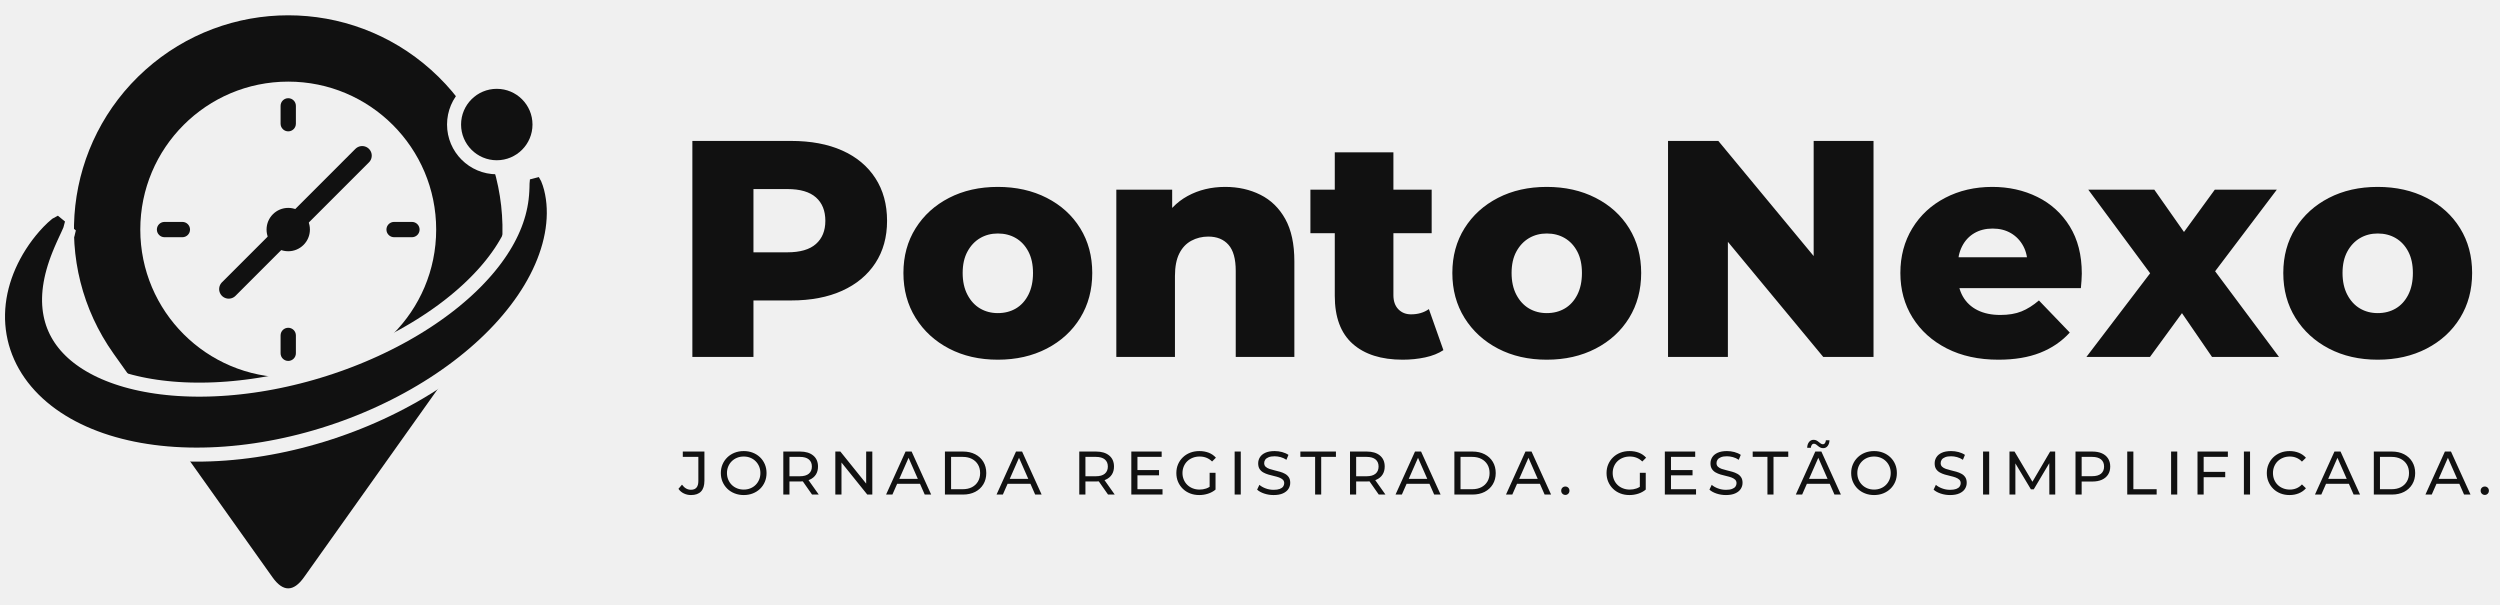
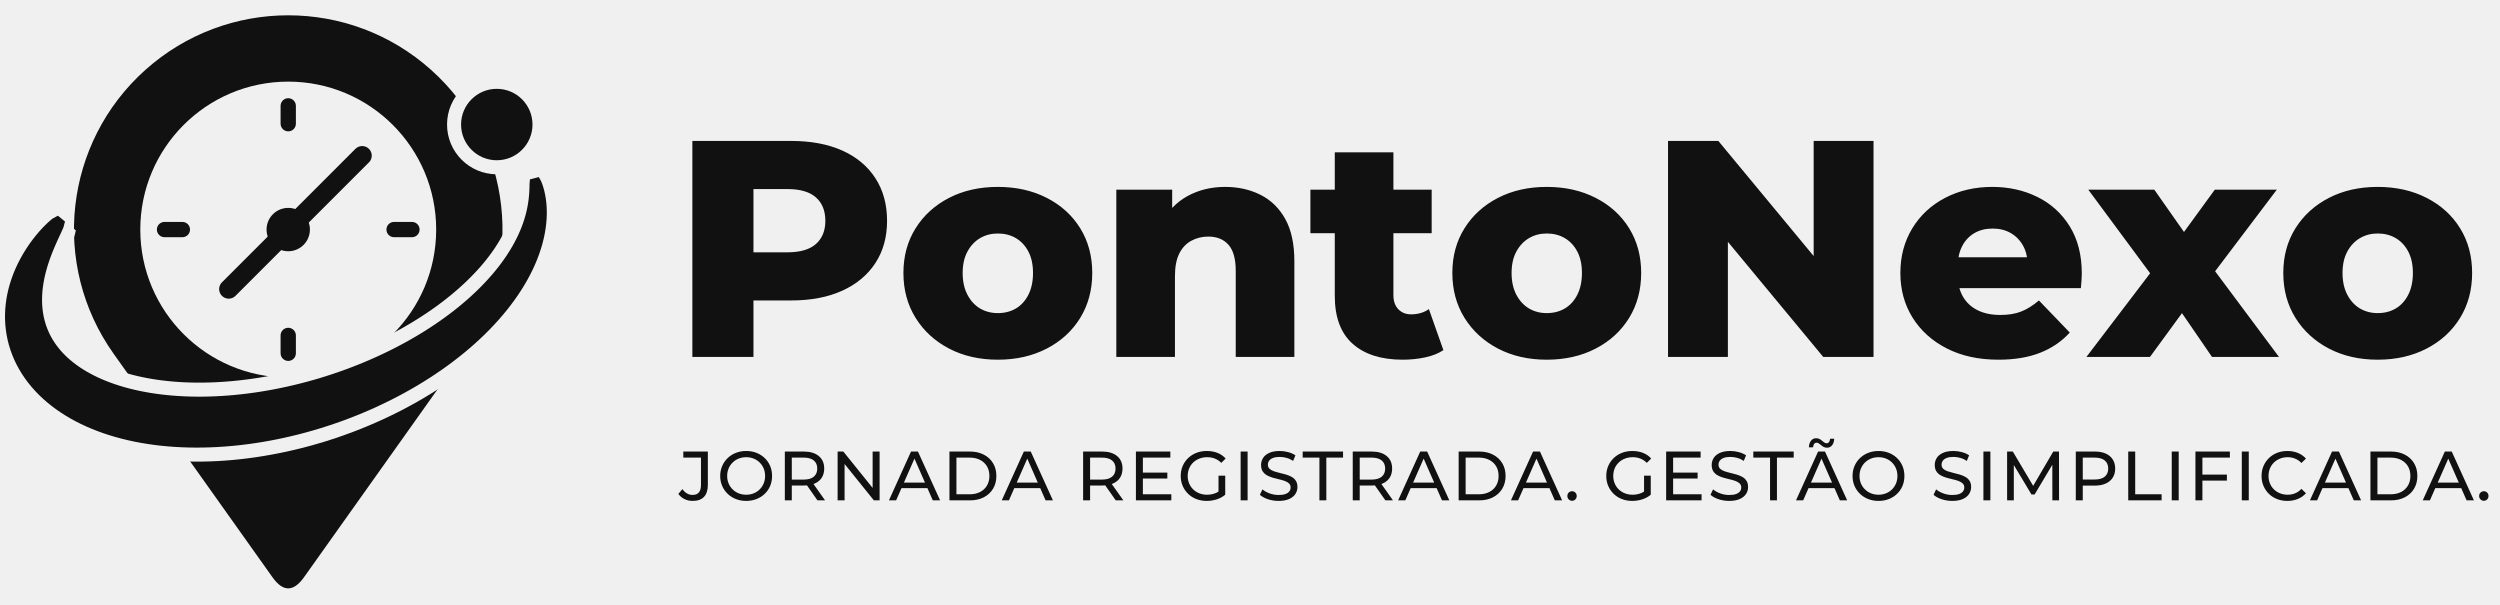
<svg xmlns="http://www.w3.org/2000/svg" viewBox="0 0 1215.33 293.88" width="1215.33" height="293.88" role="img" aria-label="PontoNexo — Jornada registrada. Gestão simplificada.">
  <defs>
    <mask id="mkh" maskUnits="userSpaceOnUse" x="-50" y="-50" width="700" height="700">
      <rect x="-50" y="-50" width="700" height="700" fill="#fff" />
      <path d="M95.47 238.66 L94.41 243.07 L92.79 246.84 L91.17 250.46 L89.62 253.98 L88.17 257.42 L86.82 260.79 L85.59 264.09 L84.48 267.32 L83.49 270.48 L82.62 273.57 L81.88 276.59 L81.26 279.53 L80.76 282.4 L80.37 285.19 L80.1 287.9 L79.94 290.53 L79.89 293.07 L79.94 295.53 L80.09 297.91 L80.34 300.21 L80.67 302.43 L81.09 304.58 L81.6 306.65 L82.18 308.66 L82.84 310.61 L83.58 312.49 L84.39 314.33 L85.28 316.12 L86.24 317.87 L87.29 319.59 L88.41 321.28 L89.62 322.94 L90.92 324.57 L92.31 326.19 L93.8 327.79 L95.39 329.37 L97.08 330.94 L98.88 332.49 L100.79 334.01 L102.82 335.52 L104.96 337.01 L107.22 338.47 L109.6 339.9 L112.1 341.29 L114.72 342.66 L117.47 343.98 L120.33 345.27 L123.31 346.51 L126.41 347.7 L129.63 348.83 L132.95 349.92 L136.4 350.94 L139.95 351.91 L143.6 352.81 L147.36 353.65 L151.22 354.42 L155.18 355.12 L159.22 355.75 L163.36 356.3 L167.59 356.78 L171.89 357.19 L176.27 357.51 L180.73 357.76 L185.26 357.92 L189.85 358 L194.51 358 L199.22 357.92 L203.98 357.76 L208.8 357.51 L213.66 357.18 L218.55 356.76 L223.49 356.26 L228.45 355.67 L233.44 355.01 L238.46 354.25 L243.49 353.42 L248.54 352.5 L253.59 351.5 L258.66 350.42 L263.72 349.26 L268.78 348.01 L273.83 346.69 L278.86 345.29 L283.88 343.82 L288.88 342.27 L293.86 340.64 L298.81 338.95 L303.72 337.18 L308.59 335.34 L313.43 333.43 L318.21 331.46 L322.95 329.42 L327.64 327.32 L332.26 325.16 L336.83 322.94 L341.33 320.67 L345.76 318.33 L350.13 315.95 L354.41 313.52 L358.62 311.04 L362.74 308.51 L366.78 305.94 L370.73 303.33 L374.59 300.69 L378.35 298.01 L382.02 295.29 L385.58 292.55 L389.04 289.78 L392.4 286.98 L395.65 284.17 L398.79 281.33 L401.82 278.49 L404.74 275.62 L407.54 272.75 L410.23 269.88 L412.8 267 L415.25 264.12 L417.58 261.24 L419.79 258.37 L421.88 255.5 L423.86 252.65 L425.71 249.8 L427.44 246.98 L429.06 244.17 L430.56 241.38 L431.94 238.61 L433.21 235.86 L434.36 233.13 L435.41 230.42 L436.34 227.74 L437.17 225.08 L437.9 222.43 L438.52 219.81 L439.05 217.2 L439.48 214.6 L439.83 212 L440.09 209.4 L440.29 206.8 L440.45 204.16 L440.86 201.41 L469.13 194.08 L471.04 197.76 L472.41 201.63 L473.51 205.61 L474.37 209.68 L475.01 213.83 L475.44 218.03 L475.66 222.28 L475.67 226.57 L475.49 230.9 L475.1 235.25 L474.52 239.63 L473.76 244.01 L472.8 248.4 L471.66 252.8 L470.34 257.19 L468.84 261.57 L467.17 265.94 L465.33 270.3 L463.33 274.64 L461.16 278.96 L458.84 283.25 L456.35 287.52 L453.72 291.76 L450.93 295.96 L448 300.13 L444.93 304.26 L441.71 308.36 L438.36 312.41 L434.87 316.41 L431.26 320.38 L427.51 324.29 L423.65 328.15 L419.66 331.96 L415.55 335.71 L411.33 339.41 L407 343.05 L402.56 346.63 L398.01 350.14 L393.36 353.59 L388.62 356.97 L383.78 360.28 L378.85 363.53 L373.83 366.69 L368.73 369.79 L363.54 372.81 L358.28 375.74 L352.95 378.6 L347.55 381.38 L342.08 384.07 L336.55 386.68 L330.96 389.2 L325.32 391.63 L319.62 393.97 L313.88 396.22 L308.1 398.37 L302.28 400.43 L296.42 402.4 L290.54 404.27 L284.62 406.03 L278.68 407.7 L272.73 409.27 L266.75 410.73 L260.77 412.09 L254.78 413.34 L248.79 414.49 L242.79 415.53 L236.8 416.47 L230.82 417.29 L224.85 418.01 L218.9 418.61 L212.97 419.11 L207.06 419.49 L201.17 419.76 L195.32 419.91 L189.5 419.95 L183.72 419.88 L177.99 419.69 L172.29 419.38 L166.65 418.96 L161.06 418.42 L155.53 417.76 L150.05 416.98 L144.64 416.09 L139.3 415.07 L134.02 413.93 L128.82 412.67 L123.69 411.29 L118.65 409.79 L113.69 408.16 L108.82 406.41 L104.04 404.53 L99.36 402.52 L94.77 400.39 L90.29 398.13 L85.92 395.75 L81.66 393.23 L77.52 390.59 L73.51 387.81 L69.62 384.91 L65.87 381.87 L62.26 378.71 L58.8 375.42 L55.5 372.01 L52.36 368.47 L49.38 364.81 L46.59 361.04 L43.98 357.16 L41.55 353.17 L39.33 349.08 L37.31 344.91 L35.51 340.65 L33.91 336.32 L32.54 331.92 L31.38 327.48 L30.45 322.99 L29.75 318.47 L29.26 313.93 L29 309.38 L28.96 304.83 L29.13 300.28 L29.52 295.75 L30.11 291.24 L30.91 286.76 L31.91 282.31 L33.1 277.9 L34.48 273.54 L36.05 269.22 L37.79 264.96 L39.71 260.75 L41.8 256.61 L44.06 252.52 L46.49 248.5 L49.08 244.54 L51.84 240.66 L54.76 236.86 L57.85 233.15 L61.12 229.54 L64.59 226.06 L68.32 222.76 L72.89 220.14 Z" fill="#000" />
      <circle cx="425.52" cy="155.65" r="39.0" fill="#000" />
    </mask>
  </defs>
  <g transform="translate(-22.32 -35.96) scale(0.62)">
    <g mask="url(#mkh)">
      <path d="M398.94 335.32 L274.32 510.66 Q262 528 249.68 510.66 L125.06 335.32 A168 168 0 1 1 398.94 335.32 Z M378 238 A116 116 0 1 0 146 238 A116 116 0 1 0 378 238 Z" fill="#111111" fill-rule="evenodd" />
      <g fill="#111111">
        <rect x="256" y="135" width="12" height="26" rx="6" />
        <rect x="339" y="232" width="26" height="12" rx="6" />
        <rect x="256" y="315" width="12" height="26" rx="6" />
        <rect x="159" y="232" width="26" height="12" rx="6" />
      </g>
      <g stroke="#111111">
        <line x1="215.33" y1="284.67" x2="319.98" y2="180.02" stroke-width="15" stroke-linecap="round" />
      </g>
      <circle cx="262" cy="238" r="17" fill="#111111" />
    </g>
    <path d="M86.96 231.68 L85.73 236.31 L83.94 240.32 L82.14 244.18 L80.42 247.95 L78.8 251.66 L77.29 255.3 L75.89 258.9 L74.62 262.43 L73.48 265.92 L72.47 269.35 L71.58 272.72 L70.83 276.04 L70.21 279.29 L69.71 282.48 L69.34 285.61 L69.1 288.67 L68.98 291.67 L68.98 294.59 L69.1 297.44 L69.34 300.23 L69.68 302.94 L70.14 305.59 L70.7 308.17 L71.37 310.68 L72.13 313.14 L73 315.53 L73.97 317.86 L75.04 320.15 L76.21 322.38 L77.47 324.56 L78.84 326.7 L80.31 328.79 L81.89 330.85 L83.56 332.86 L85.35 334.83 L87.25 336.77 L89.25 338.67 L91.38 340.53 L93.61 342.35 L95.96 344.12 L98.43 345.86 L101.02 347.55 L103.72 349.19 L106.54 350.78 L109.48 352.33 L112.53 353.82 L115.7 355.25 L118.99 356.62 L122.38 357.93 L125.89 359.18 L129.5 360.36 L133.22 361.48 L137.04 362.52 L140.96 363.49 L144.98 364.39 L149.1 365.21 L153.3 365.96 L157.59 366.63 L161.97 367.22 L166.43 367.72 L170.96 368.15 L175.57 368.49 L180.25 368.74 L184.99 368.92 L189.79 369 L194.65 369 L199.57 368.92 L204.53 368.74 L209.54 368.48 L214.59 368.14 L219.68 367.7 L224.8 367.18 L229.95 366.57 L235.12 365.88 L240.32 365.1 L245.53 364.23 L250.75 363.28 L255.98 362.24 L261.21 361.12 L266.45 359.91 L271.67 358.63 L276.89 357.26 L282.1 355.81 L287.28 354.28 L292.45 352.67 L297.59 350.99 L302.7 349.23 L307.77 347.4 L312.81 345.5 L317.81 343.52 L322.76 341.48 L327.66 339.36 L332.51 337.19 L337.3 334.94 L342.03 332.64 L346.69 330.27 L351.29 327.85 L355.81 325.37 L360.26 322.83 L364.63 320.25 L368.92 317.61 L373.13 314.93 L377.24 312.2 L381.27 309.42 L385.2 306.61 L389.04 303.76 L392.78 300.87 L396.41 297.95 L399.94 294.99 L403.37 292.01 L406.68 289 L409.89 285.97 L412.98 282.92 L415.95 279.84 L418.81 276.75 L421.56 273.65 L424.18 270.54 L426.69 267.41 L429.07 264.28 L431.33 261.14 L433.47 258 L435.48 254.86 L437.37 251.72 L439.14 248.58 L440.78 245.44 L442.3 242.31 L443.69 239.18 L444.97 236.06 L446.12 232.94 L447.14 229.83 L448.05 226.73 L448.83 223.63 L449.5 220.54 L450.05 217.45 L450.48 214.36 L450.8 211.26 L451.02 208.16 L451.15 205.05 L451.22 201.91 L451.51 198.65 L458.48 196.84 L460.27 200.01 L461.55 203.38 L462.58 206.85 L463.39 210.42 L464.01 214.06 L464.44 217.78 L464.68 221.55 L464.74 225.38 L464.61 229.25 L464.3 233.16 L463.82 237.11 L463.15 241.08 L462.31 245.08 L461.3 249.09 L460.12 253.12 L458.76 257.16 L457.25 261.2 L455.56 265.25 L453.72 269.29 L451.72 273.32 L449.56 277.34 L447.25 281.35 L444.78 285.34 L442.17 289.31 L439.41 293.25 L436.51 297.17 L433.47 301.06 L430.3 304.92 L426.99 308.75 L423.55 312.53 L419.98 316.28 L416.28 319.98 L412.46 323.64 L408.53 327.25 L404.48 330.81 L400.31 334.31 L396.04 337.76 L391.66 341.16 L387.18 344.49 L382.6 347.76 L377.93 350.97 L373.16 354.11 L368.31 357.18 L363.37 360.18 L358.35 363.11 L353.25 365.96 L348.08 368.74 L342.84 371.44 L337.53 374.05 L332.17 376.59 L326.74 379.04 L321.26 381.4 L315.73 383.68 L310.16 385.87 L304.54 387.97 L298.88 389.97 L293.19 391.88 L287.47 393.7 L281.72 395.42 L275.95 397.04 L270.17 398.57 L264.37 399.99 L258.56 401.31 L252.74 402.53 L246.93 403.65 L241.11 404.66 L235.31 405.57 L229.51 406.37 L223.73 407.07 L217.96 407.65 L212.22 408.13 L206.51 408.5 L200.83 408.76 L195.18 408.91 L189.56 408.95 L184 408.88 L178.47 408.7 L173 408.41 L167.58 408 L162.22 407.48 L156.92 406.85 L151.68 406.1 L146.51 405.25 L141.42 404.28 L136.4 403.19 L131.46 401.99 L126.6 400.68 L121.83 399.26 L117.15 397.72 L112.56 396.06 L108.07 394.29 L103.68 392.41 L99.4 390.41 L95.23 388.3 L91.17 386.08 L87.23 383.74 L83.41 381.29 L79.71 378.73 L76.15 376.05 L72.73 373.27 L69.45 370.38 L66.31 367.38 L63.33 364.28 L60.5 361.07 L57.83 357.77 L55.34 354.37 L53.01 350.88 L50.87 347.31 L48.9 343.66 L47.13 339.93 L45.54 336.14 L44.15 332.29 L42.95 328.39 L41.96 324.44 L41.16 320.46 L40.56 316.45 L40.16 312.42 L39.95 308.37 L39.95 304.32 L40.13 300.27 L40.51 296.22 L41.07 292.18 L41.82 288.16 L42.75 284.16 L43.86 280.19 L45.14 276.25 L46.6 272.33 L48.22 268.46 L50.01 264.62 L51.96 260.83 L54.07 257.08 L56.35 253.38 L58.78 249.73 L61.37 246.15 L64.13 242.63 L67.05 239.18 L70.15 235.83 L73.45 232.59 L77 229.52 L81.39 227.12 Z" fill="#111111" />
    <circle cx="425.52" cy="155.65" r="28.0" fill="#111111" />
  </g>
  <path d="M336.58 173.51V68.51H384.58Q398.98 68.51 409.4 73.16Q419.83 77.81 425.53 86.59Q431.23 95.36 431.23 107.36Q431.23 119.21 425.53 127.91Q419.83 136.61 409.4 141.34Q398.98 146.06 384.58 146.06H353.08L366.28 133.16V173.51ZM366.28 136.31 353.08 122.66H382.78Q392.08 122.66 396.65 118.61Q401.23 114.56 401.23 107.36Q401.23 100.01 396.65 95.96Q392.08 91.91 382.78 91.91H353.08L366.28 78.26Z M485.08 174.86Q471.73 174.86 461.38 169.46Q451.03 164.06 445.11 154.54Q439.18 145.01 439.18 132.71Q439.18 120.41 445.11 110.96Q451.03 101.51 461.38 96.19Q471.73 90.86 485.08 90.86Q498.43 90.86 508.86 96.19Q519.28 101.51 525.13 110.96Q530.98 120.41 530.98 132.71Q530.98 145.01 525.13 154.54Q519.28 164.06 508.86 169.46Q498.43 174.86 485.08 174.86ZM485.08 152.21Q490.03 152.21 493.86 149.96Q497.68 147.71 499.93 143.29Q502.18 138.86 502.18 132.71Q502.18 126.56 499.93 122.29Q497.68 118.01 493.86 115.76Q490.03 113.51 485.08 113.51Q480.28 113.51 476.45 115.76Q472.63 118.01 470.31 122.29Q467.98 126.56 467.98 132.71Q467.98 138.86 470.31 143.29Q472.63 147.71 476.45 149.96Q480.28 152.21 485.08 152.21Z M542.68 173.51V92.21H569.83V115.31L564.58 108.56Q569.23 99.71 577.33 95.29Q585.43 90.86 595.63 90.86Q605.08 90.86 612.73 94.69Q620.38 98.51 624.81 106.46Q629.23 114.41 629.23 127.01V173.51H600.73V131.66Q600.73 122.96 597.2 118.99Q593.68 115.01 587.38 115.01Q582.88 115.01 579.13 117.04Q575.38 119.06 573.28 123.26Q571.18 127.46 571.18 134.21V173.51Z M681.88 174.86Q666.28 174.86 657.58 167.14Q648.88 159.41 648.88 143.81V74.06H677.38V143.51Q677.38 147.86 679.78 150.34Q682.18 152.81 685.93 152.81Q691.03 152.81 694.63 150.26L701.68 170.21Q698.08 172.61 692.83 173.74Q687.58 174.86 681.88 174.86ZM637.03 113.36V92.21H695.98V113.36Z M751.93 174.86Q738.58 174.86 728.23 169.46Q717.88 164.06 711.95 154.54Q706.03 145.01 706.03 132.71Q706.03 120.41 711.95 110.96Q717.88 101.51 728.23 96.19Q738.58 90.86 751.93 90.86Q765.28 90.86 775.7 96.19Q786.13 101.51 791.98 110.96Q797.83 120.41 797.83 132.71Q797.83 145.01 791.98 154.54Q786.13 164.06 775.7 169.46Q765.28 174.86 751.93 174.86ZM751.93 152.21Q756.88 152.21 760.7 149.96Q764.53 147.71 766.78 143.29Q769.03 138.86 769.03 132.71Q769.03 126.56 766.78 122.29Q764.53 118.01 760.7 115.76Q756.88 113.51 751.93 113.51Q747.13 113.51 743.3 115.76Q739.48 118.01 737.15 122.29Q734.83 126.56 734.83 132.71Q734.83 138.86 737.15 143.29Q739.48 147.71 743.3 149.96Q747.13 152.21 751.93 152.21Z" fill="#111111" />
  <path d="M810.88 173.51V68.51H835.33L893.23 138.41H881.68V68.51H910.78V173.51H886.33L828.43 103.61H839.98V173.51Z M971.53 174.86Q957.13 174.86 946.4 169.39Q935.68 163.91 929.75 154.39Q923.83 144.86 923.83 132.71Q923.83 120.56 929.6 111.04Q935.38 101.51 945.58 96.19Q955.78 90.86 968.53 90.86Q980.53 90.86 990.43 95.74Q1000.33 100.61 1006.18 110.06Q1012.03 119.51 1012.03 133.01Q1012.03 134.51 1011.88 136.46Q1011.73 138.41 1011.58 140.06H947.23V125.06H996.43L985.63 129.26Q985.78 123.71 983.6 119.66Q981.43 115.61 977.6 113.36Q973.78 111.11 968.68 111.11Q963.58 111.11 959.75 113.36Q955.93 115.61 953.83 119.74Q951.73 123.86 951.73 129.41V133.76Q951.73 139.76 954.2 144.11Q956.68 148.46 961.33 150.79Q965.98 153.11 972.43 153.11Q978.43 153.11 982.7 151.39Q986.98 149.66 991.18 146.06L1006.18 161.66Q1000.33 168.11 991.78 171.49Q983.23 174.86 971.53 174.86Z M1014.28 173.51 1051.63 124.46 1051.03 140.66 1015.18 92.21H1047.28L1067.38 120.86L1055.38 121.46L1076.68 92.21H1106.83L1070.98 139.61V124.01L1107.88 173.51H1075.33L1054.33 142.91L1066.33 144.56L1045.18 173.51Z M1155.88 174.86Q1142.53 174.86 1132.18 169.46Q1121.83 164.06 1115.9 154.54Q1109.98 145.01 1109.98 132.71Q1109.98 120.41 1115.9 110.96Q1121.83 101.51 1132.18 96.19Q1142.53 90.86 1155.88 90.86Q1169.23 90.86 1179.65 96.19Q1190.08 101.51 1195.93 110.96Q1201.78 120.41 1201.78 132.71Q1201.78 145.01 1195.93 154.54Q1190.08 164.06 1179.65 169.46Q1169.23 174.86 1155.88 174.86ZM1155.88 152.21Q1160.83 152.21 1164.65 149.96Q1168.48 147.71 1170.73 143.29Q1172.98 138.86 1172.98 132.71Q1172.98 126.56 1170.73 122.29Q1168.48 118.01 1164.65 115.76Q1160.83 113.51 1155.88 113.51Q1151.08 113.51 1147.25 115.76Q1143.43 118.01 1141.1 122.29Q1138.78 126.56 1138.78 132.71Q1138.78 138.86 1141.1 143.29Q1143.43 147.71 1147.25 149.96Q1151.08 152.21 1155.88 152.21Z" fill="#111111" />
-   <path d="M335.9 240.66Q334.05 240.66 332.44 239.88Q330.83 239.11 329.81 237.64L331.54 235.61Q332.41 236.81 333.5 237.45Q334.59 238.09 335.9 238.09Q339.49 238.09 339.49 233.85V222.11H331.93V219.51H342.44V233.7Q342.44 237.19 340.79 238.93Q339.13 240.66 335.9 240.66Z M361.56 240.66Q359.17 240.66 357.12 239.85Q355.08 239.05 353.58 237.6Q352.09 236.15 351.25 234.21Q350.42 232.27 350.42 229.97Q350.42 227.67 351.25 225.73Q352.09 223.79 353.58 222.34Q355.08 220.89 357.11 220.08Q359.14 219.28 361.56 219.28Q363.95 219.28 365.96 220.07Q367.98 220.86 369.49 222.31Q370.99 223.76 371.81 225.7Q372.64 227.64 372.64 229.97Q372.64 232.3 371.81 234.24Q370.99 236.18 369.49 237.63Q367.98 239.08 365.96 239.87Q363.95 240.66 361.56 240.66ZM361.56 238Q363.29 238 364.77 237.4Q366.25 236.81 367.34 235.72Q368.43 234.63 369.04 233.16Q369.65 231.7 369.65 229.97Q369.65 228.24 369.04 226.77Q368.43 225.31 367.34 224.22Q366.25 223.13 364.77 222.53Q363.29 221.93 361.56 221.93Q359.79 221.93 358.32 222.53Q356.84 223.13 355.73 224.22Q354.63 225.31 354.02 226.77Q353.4 228.24 353.4 229.97Q353.4 231.7 354.02 233.16Q354.63 234.63 355.73 235.72Q356.84 236.81 358.32 237.4Q359.79 238 361.56 238Z M380.79 240.42V219.51H388.94Q393 219.51 395.33 221.44Q397.66 223.37 397.66 226.8Q397.66 229.07 396.62 230.7Q395.57 232.33 393.63 233.19Q391.69 234.06 388.94 234.06H382.43L383.78 232.68V240.42ZM394.76 240.42 389.45 232.83H392.64L398.02 240.42ZM383.78 232.98 382.43 231.52H388.85Q391.72 231.52 393.2 230.28Q394.68 229.04 394.68 226.8Q394.68 224.56 393.2 223.34Q391.72 222.11 388.85 222.11H382.43L383.78 220.62Z M406.08 240.42V219.51H408.53L422.36 236.69H421.07V219.51H424.06V240.42H421.61L407.79 223.25H409.07V240.42Z M430.75 240.42 440.22 219.51H443.17L452.67 240.42H449.54L441.08 221.19H442.28L433.83 240.42ZM434.78 235.19 435.59 232.8H447.36L448.22 235.19Z M459.36 240.42V219.51H468.17Q471.51 219.51 474.07 220.83Q476.62 222.14 478.04 224.5Q479.46 226.86 479.46 229.97Q479.46 233.07 478.04 235.43Q476.62 237.79 474.07 239.11Q471.51 240.42 468.17 240.42ZM462.35 237.82H467.99Q470.59 237.82 472.49 236.84Q474.38 235.85 475.43 234.07Q476.47 232.3 476.47 229.97Q476.47 227.61 475.43 225.85Q474.38 224.08 472.49 223.1Q470.59 222.11 467.99 222.11H462.35Z M484.45 240.42 493.91 219.51H496.87L506.37 240.42H503.23L494.78 221.19H495.97L487.52 240.42ZM488.48 235.19 489.28 232.8H501.05L501.92 235.19Z M524.67 240.42V219.51H532.83Q536.89 219.51 539.22 221.44Q541.55 223.37 541.55 226.8Q541.55 229.07 540.5 230.7Q539.45 232.33 537.51 233.19Q535.57 234.06 532.83 234.06H526.31L527.66 232.68V240.42ZM538.65 240.42 533.33 232.83H536.53L541.9 240.42ZM527.66 232.98 526.31 231.52H532.74Q535.6 231.52 537.08 230.28Q538.56 229.04 538.56 226.8Q538.56 224.56 537.08 223.34Q535.6 222.11 532.74 222.11H526.31L527.66 220.62Z M549.97 240.42V219.51H564.72V222.11H552.95V237.82H565.14V240.42ZM552.68 231.07V228.53H563.44V231.07Z M583 240.66Q580.58 240.66 578.55 239.87Q576.52 239.08 575.02 237.63Q573.53 236.18 572.69 234.24Q571.86 232.3 571.86 229.97Q571.86 227.64 572.69 225.7Q573.53 223.76 575.04 222.31Q576.55 220.86 578.58 220.07Q580.61 219.28 583.06 219.28Q585.53 219.28 587.6 220.08Q589.66 220.89 591.09 222.5L589.24 224.35Q587.95 223.1 586.45 222.52Q584.94 221.93 583.18 221.93Q581.38 221.93 579.85 222.53Q578.31 223.13 577.19 224.2Q576.07 225.28 575.46 226.76Q574.84 228.24 574.84 229.97Q574.84 231.67 575.46 233.15Q576.07 234.63 577.19 235.72Q578.31 236.81 579.83 237.4Q581.35 238 583.15 238Q584.82 238 586.36 237.48Q587.89 236.96 589.21 235.73L590.91 238Q589.36 239.31 587.28 239.99Q585.21 240.66 583 240.66ZM590.91 238 588.04 237.61V229.85H590.91Z M600.2 240.42V219.51H603.18V240.42Z M619.13 240.66Q616.74 240.66 614.56 239.93Q612.38 239.2 611.13 238.03L612.23 235.7Q613.43 236.75 615.28 237.43Q617.13 238.12 619.13 238.12Q620.95 238.12 622.09 237.7Q623.22 237.28 623.76 236.55Q624.3 235.82 624.3 234.89Q624.3 233.82 623.6 233.16Q622.89 232.51 621.77 232.1Q620.65 231.7 619.31 231.4Q617.97 231.1 616.61 230.7Q615.25 230.3 614.13 229.67Q613.01 229.04 612.32 227.98Q611.64 226.92 611.64 225.25Q611.64 223.64 612.49 222.28Q613.34 220.92 615.11 220.1Q616.89 219.28 619.64 219.28Q621.46 219.28 623.25 219.75Q625.04 220.23 626.36 221.13L625.37 223.52Q624.03 222.62 622.54 222.22Q621.04 221.81 619.64 221.81Q617.88 221.81 616.74 222.26Q615.61 222.71 615.08 223.46Q614.56 224.2 614.56 225.13Q614.56 226.23 615.26 226.89Q615.97 227.55 617.09 227.94Q618.21 228.32 619.55 228.64Q620.89 228.95 622.25 229.34Q623.61 229.73 624.73 230.36Q625.85 230.98 626.54 232.03Q627.22 233.07 627.22 234.72Q627.22 236.3 626.36 237.66Q625.49 239.02 623.69 239.84Q621.88 240.66 619.13 240.66Z M639.32 240.42V222.11H632.15V219.51H649.44V222.11H642.28V240.42Z M656.28 240.42V219.51H664.43Q668.5 219.51 670.83 221.44Q673.15 223.37 673.15 226.8Q673.15 229.07 672.11 230.7Q671.06 232.33 669.12 233.19Q667.18 234.06 664.43 234.06H657.92L659.27 232.68V240.42ZM670.26 240.42 664.94 232.83H668.14L673.51 240.42ZM659.27 232.98 657.92 231.52H664.35Q667.21 231.52 668.69 230.28Q670.17 229.04 670.17 226.8Q670.17 224.56 668.69 223.34Q667.21 222.11 664.35 222.11H657.92L659.27 220.62Z M678.41 240.42 687.88 219.51H690.83L700.33 240.42H697.2L688.74 221.19H689.94L681.49 240.42ZM682.44 235.19 683.25 232.8H695.02L695.88 235.19Z M707.02 240.42V219.51H715.83Q719.18 219.51 721.73 220.83Q724.28 222.14 725.7 224.5Q727.12 226.86 727.12 229.97Q727.12 233.07 725.7 235.43Q724.28 237.79 721.73 239.11Q719.18 240.42 715.83 240.42ZM710.01 237.82H715.65Q718.25 237.82 720.15 236.84Q722.04 235.85 723.09 234.07Q724.13 232.3 724.13 229.97Q724.13 227.61 723.09 225.85Q722.04 224.08 720.15 223.1Q718.25 222.11 715.65 222.11H710.01Z M732.11 240.42 741.57 219.51H744.53L754.03 240.42H750.89L742.44 221.19H743.63L735.18 240.42ZM736.14 235.19 736.94 232.8H748.71L749.58 235.19Z M760.98 240.6Q760.15 240.6 759.55 240.02Q758.95 239.43 758.95 238.54Q758.95 237.64 759.55 237.07Q760.15 236.51 760.98 236.51Q761.79 236.51 762.37 237.07Q762.96 237.64 762.96 238.54Q762.96 239.43 762.37 240.02Q761.79 240.6 760.98 240.6Z M792.13 240.66Q789.71 240.66 787.68 239.87Q785.65 239.08 784.16 237.63Q782.67 236.18 781.83 234.24Q780.99 232.3 780.99 229.97Q780.99 227.64 781.83 225.7Q782.67 223.76 784.17 222.31Q785.68 220.86 787.71 220.07Q789.74 219.28 792.19 219.28Q794.67 219.28 796.73 220.08Q798.79 220.89 800.23 222.5L798.37 224.35Q797.09 223.1 795.58 222.52Q794.07 221.93 792.31 221.93Q790.52 221.93 788.98 222.53Q787.44 223.13 786.32 224.2Q785.2 225.28 784.59 226.76Q783.98 228.24 783.98 229.97Q783.98 231.67 784.59 233.15Q785.2 234.63 786.32 235.72Q787.44 236.81 788.97 237.4Q790.49 238 792.28 238Q793.95 238 795.49 237.48Q797.03 236.96 798.34 235.73L800.05 238Q798.49 239.31 796.42 239.99Q794.34 240.66 792.13 240.66ZM800.05 238 797.18 237.61V229.85H800.05Z M809.33 240.42V219.51H824.09V222.11H812.32V237.82H824.5V240.42ZM812.05 231.07V228.53H822.8V231.07Z M839.02 240.66Q836.63 240.66 834.45 239.93Q832.27 239.2 831.01 238.03L832.12 235.7Q833.31 236.75 835.17 237.43Q837.02 238.12 839.02 238.12Q840.84 238.12 841.97 237.7Q843.11 237.28 843.65 236.55Q844.18 235.82 844.18 234.89Q844.18 233.82 843.48 233.16Q842.78 232.51 841.66 232.1Q840.54 231.7 839.2 231.4Q837.85 231.1 836.49 230.7Q835.14 230.3 834.02 229.67Q832.9 229.04 832.21 227.98Q831.52 226.92 831.52 225.25Q831.52 223.64 832.37 222.28Q833.22 220.92 835 220.1Q836.78 219.28 839.53 219.28Q841.35 219.28 843.14 219.75Q844.93 220.23 846.25 221.13L845.26 223.52Q843.92 222.62 842.42 222.22Q840.93 221.81 839.53 221.81Q837.76 221.81 836.63 222.26Q835.49 222.71 834.97 223.46Q834.45 224.2 834.45 225.13Q834.45 226.23 835.15 226.89Q835.85 227.55 836.97 227.94Q838.09 228.32 839.44 228.64Q840.78 228.95 842.14 229.34Q843.5 229.73 844.62 230.36Q845.74 230.98 846.42 232.03Q847.11 233.07 847.11 234.72Q847.11 236.3 846.25 237.66Q845.38 239.02 843.57 239.84Q841.77 240.66 839.02 240.66Z M859.21 240.42V222.11H852.04V219.51H869.33V222.11H862.16V240.42Z M873 240.42 882.47 219.51H885.43L894.92 240.42H891.79L883.34 221.19H884.53L876.08 240.42ZM877.03 235.19 877.84 232.8H889.61L890.47 235.19ZM886.29 217.87Q885.49 217.87 884.87 217.54Q884.26 217.22 883.78 216.8Q883.31 216.38 882.83 216.05Q882.35 215.72 881.81 215.72Q881.16 215.72 880.75 216.3Q880.35 216.89 880.32 217.69H878.53Q878.56 216.05 879.39 214.93Q880.23 213.81 881.63 213.81Q882.47 213.81 883.08 214.14Q883.69 214.47 884.17 214.89Q884.65 215.3 885.13 215.63Q885.61 215.96 886.14 215.96Q886.8 215.96 887.19 215.38Q887.58 214.8 887.61 214.02H889.37Q889.34 215.63 888.52 216.75Q887.7 217.87 886.29 217.87Z M911.05 240.66Q908.66 240.66 906.62 239.85Q904.57 239.05 903.08 237.6Q901.58 236.15 900.75 234.21Q899.91 232.27 899.91 229.97Q899.91 227.67 900.75 225.73Q901.58 223.79 903.08 222.34Q904.57 220.89 906.6 220.08Q908.63 219.28 911.05 219.28Q913.44 219.28 915.45 220.07Q917.47 220.86 918.98 222.31Q920.49 223.76 921.31 225.7Q922.13 227.64 922.13 229.97Q922.13 232.3 921.31 234.24Q920.49 236.18 918.98 237.63Q917.47 239.08 915.45 239.87Q913.44 240.66 911.05 240.66ZM911.05 238Q912.78 238 914.26 237.4Q915.74 236.81 916.83 235.72Q917.92 234.63 918.53 233.16Q919.14 231.7 919.14 229.97Q919.14 228.24 918.53 226.77Q917.92 225.31 916.83 224.22Q915.74 223.13 914.26 222.53Q912.78 221.93 911.05 221.93Q909.29 221.93 907.81 222.53Q906.33 223.13 905.23 224.22Q904.12 225.31 903.51 226.77Q902.9 228.24 902.9 229.97Q902.9 231.7 903.51 233.16Q904.12 234.63 905.23 235.72Q906.33 236.81 907.81 237.4Q909.29 238 911.05 238Z M947.99 240.66Q945.6 240.66 943.42 239.93Q941.24 239.2 939.99 238.03L941.09 235.7Q942.29 236.75 944.14 237.43Q945.99 238.12 947.99 238.12Q949.81 238.12 950.95 237.7Q952.08 237.28 952.62 236.55Q953.16 235.82 953.16 234.89Q953.16 233.82 952.46 233.16Q951.75 232.51 950.63 232.1Q949.51 231.7 948.17 231.4Q946.83 231.1 945.47 230.7Q944.11 230.3 942.99 229.67Q941.87 229.04 941.18 227.98Q940.5 226.92 940.5 225.25Q940.5 223.64 941.35 222.28Q942.2 220.92 943.97 220.1Q945.75 219.28 948.5 219.28Q950.32 219.28 952.11 219.75Q953.9 220.23 955.22 221.13L954.23 223.52Q952.89 222.62 951.4 222.22Q949.9 221.81 948.5 221.81Q946.74 221.81 945.6 222.26Q944.47 222.71 943.94 223.46Q943.42 224.2 943.42 225.13Q943.42 226.23 944.12 226.89Q944.83 227.55 945.95 227.94Q947.07 228.32 948.41 228.64Q949.75 228.95 951.11 229.34Q952.47 229.73 953.59 230.36Q954.71 230.98 955.4 232.03Q956.08 233.07 956.08 234.72Q956.08 236.3 955.22 237.66Q954.35 239.02 952.55 239.84Q950.74 240.66 947.99 240.66Z M964.03 240.42V219.51H967.01V240.42Z M976.87 240.42V219.51H979.32L988.7 235.31H987.38L996.64 219.51H999.09L999.12 240.42H996.25L996.22 224.02H996.91L988.67 237.88H987.29L978.99 224.02H979.74V240.42Z M1008.97 240.42V219.51H1017.13Q1019.87 219.51 1021.81 220.38Q1023.76 221.25 1024.8 222.89Q1025.85 224.53 1025.85 226.8Q1025.85 229.07 1024.8 230.7Q1023.76 232.33 1021.81 233.21Q1019.87 234.09 1017.13 234.09H1010.62L1011.96 232.68V240.42ZM1011.96 232.98 1010.62 231.49H1017.04Q1019.9 231.49 1021.38 230.27Q1022.86 229.04 1022.86 226.8Q1022.86 224.56 1021.38 223.34Q1019.9 222.11 1017.04 222.11H1010.62L1011.96 220.62Z M1034.12 240.42V219.51H1037.1V237.82H1048.42V240.42Z M1055.44 240.42V219.51H1058.43V240.42Z M1068.28 240.42V219.51H1083.04V222.11H1071.27V240.42ZM1070.97 231.97V229.4H1081.75V231.97Z M1090.83 240.42V219.51H1093.82V240.42Z M1113.02 240.66Q1110.63 240.66 1108.61 239.87Q1106.6 239.08 1105.12 237.63Q1103.64 236.18 1102.81 234.24Q1101.97 232.3 1101.97 229.97Q1101.97 227.64 1102.81 225.7Q1103.64 223.76 1105.13 222.31Q1106.63 220.86 1108.64 220.07Q1110.66 219.28 1113.05 219.28Q1115.47 219.28 1117.51 220.1Q1119.56 220.92 1120.99 222.53L1119.05 224.41Q1117.86 223.16 1116.36 222.55Q1114.87 221.93 1113.17 221.93Q1111.41 221.93 1109.9 222.53Q1108.39 223.13 1107.28 224.2Q1106.18 225.28 1105.57 226.76Q1104.96 228.24 1104.96 229.97Q1104.96 231.7 1105.57 233.18Q1106.18 234.66 1107.28 235.73Q1108.39 236.81 1109.9 237.4Q1111.41 238 1113.17 238Q1114.87 238 1116.36 237.39Q1117.86 236.78 1119.05 235.49L1120.99 237.37Q1119.56 238.99 1117.51 239.82Q1115.47 240.66 1113.02 240.66Z M1125.38 240.42 1134.85 219.51H1137.81L1147.3 240.42H1144.17L1135.71 221.19H1136.91L1128.46 240.42ZM1129.41 235.19 1130.22 232.8H1141.99L1142.85 235.19Z M1153.99 240.42V219.51H1162.8Q1166.15 219.51 1168.7 220.83Q1171.25 222.14 1172.67 224.5Q1174.09 226.86 1174.09 229.97Q1174.09 233.07 1172.67 235.43Q1171.25 237.79 1168.7 239.11Q1166.15 240.42 1162.8 240.42ZM1156.98 237.82H1162.62Q1165.22 237.82 1167.12 236.84Q1169.01 235.85 1170.06 234.07Q1171.1 232.3 1171.1 229.97Q1171.1 227.61 1170.06 225.85Q1169.01 224.08 1167.12 223.1Q1165.22 222.11 1162.62 222.11H1156.98Z M1179.08 240.42 1188.54 219.51H1191.5L1201 240.42H1197.86L1189.41 221.19H1190.6L1182.15 240.42ZM1183.11 235.19 1183.92 232.8H1195.68L1196.55 235.19Z M1207.96 240.6Q1207.12 240.6 1206.52 240.02Q1205.92 239.43 1205.92 238.54Q1205.92 237.64 1206.52 237.07Q1207.12 236.51 1207.96 236.51Q1208.76 236.51 1209.34 237.07Q1209.93 237.64 1209.93 238.54Q1209.93 239.43 1209.34 240.02Q1208.76 240.6 1207.96 240.6Z" fill="#111111" />
+   <path d="M336.69 243.51Q334.59 243.51 332.76 242.63Q330.93 241.75 329.77 240.09L331.74 237.78Q332.72 239.14 333.96 239.87Q335.2 240.6 336.69 240.6Q340.76 240.6 340.76 235.78V222.46H332.18V219.51H344.11V235.62Q344.11 239.58 342.23 241.55Q340.35 243.51 336.69 243.51Z M362.76 243.51Q360.04 243.51 357.72 242.6Q355.4 241.68 353.71 240.04Q352.01 238.39 351.06 236.19Q350.11 233.99 350.11 231.38Q350.11 228.77 351.06 226.57Q352.01 224.36 353.71 222.72Q355.4 221.07 357.7 220.16Q360.01 219.24 362.76 219.24Q365.47 219.24 367.75 220.14Q370.04 221.04 371.75 222.68Q373.47 224.33 374.4 226.53Q375.33 228.73 375.33 231.38Q375.33 234.02 374.4 236.23Q373.47 238.43 371.75 240.07Q370.04 241.72 367.75 242.61Q365.47 243.51 362.76 243.51ZM362.76 240.5Q364.72 240.5 366.4 239.82Q368.08 239.14 369.31 237.9Q370.55 236.67 371.25 235.01Q371.94 233.34 371.94 231.38Q371.94 229.41 371.25 227.75Q370.55 226.09 369.31 224.85Q368.08 223.62 366.4 222.94Q364.72 222.26 362.76 222.26Q360.76 222.26 359.08 222.94Q357.4 223.62 356.15 224.85Q354.89 226.09 354.2 227.75Q353.5 229.41 353.5 231.38Q353.5 233.34 354.2 235.01Q354.89 236.67 356.15 237.9Q357.4 239.14 359.08 239.82Q360.76 240.5 362.76 240.5Z M381.53 243.24V219.51H390.79Q395.4 219.51 398.04 221.7Q400.68 223.89 400.68 227.79Q400.68 230.36 399.5 232.21Q398.31 234.06 396.11 235.04Q393.91 236.02 390.79 236.02H383.4L384.92 234.46V243.24ZM397.4 243.24 391.36 234.63H394.99L401.09 243.24ZM384.92 234.8 383.4 233.14H390.69Q393.94 233.14 395.62 231.73Q397.29 230.33 397.29 227.79Q397.29 225.24 395.62 223.85Q393.94 222.46 390.69 222.46H383.4L384.92 220.77Z M407.19 243.24V219.51H409.97L425.67 239H424.21V219.51H427.6V243.24H424.82L409.12 223.75H410.58V243.24Z M432.14 243.24 442.88 219.51H446.24L457.02 243.24H453.46L443.87 221.41H445.22L435.63 243.24ZM436.72 237.31 437.63 234.6H450.99L451.97 237.31Z M461.56 243.24V219.51H471.56Q475.36 219.51 478.25 221.01Q481.15 222.5 482.76 225.18Q484.37 227.85 484.37 231.38Q484.37 234.9 482.76 237.58Q481.15 240.26 478.25 241.75Q475.36 243.24 471.56 243.24ZM464.95 240.29H471.36Q474.31 240.29 476.46 239.17Q478.61 238.06 479.8 236.04Q480.98 234.02 480.98 231.38Q480.98 228.7 479.8 226.7Q478.61 224.7 476.46 223.58Q474.31 222.46 471.36 222.46H464.95Z M486.98 243.24 497.73 219.51H501.08L511.86 243.24H508.3L498.71 221.41H500.07L490.47 243.24ZM491.56 237.31 492.47 234.6H505.83L506.81 237.31Z M526.54 243.24V219.51H535.79Q540.4 219.51 543.05 221.7Q545.69 223.89 545.69 227.79Q545.69 230.36 544.5 232.21Q543.32 234.06 541.11 235.04Q538.91 236.02 535.79 236.02H528.4L529.93 234.46V243.24ZM542.4 243.24 536.37 234.63H540L546.1 243.24ZM529.93 234.8 528.4 233.14H535.69Q538.94 233.14 540.62 231.73Q542.3 230.33 542.3 227.79Q542.3 225.24 540.62 223.85Q538.94 222.46 535.69 222.46H528.4L529.93 220.77Z M552.2 243.24V219.51H568.94V222.46H555.59V240.29H569.42V243.24ZM555.28 232.63V229.75H567.48V232.63Z M586.64 243.51Q583.89 243.51 581.58 242.61Q579.28 241.72 577.59 240.07Q575.89 238.43 574.94 236.23Q573.99 234.02 573.99 231.38Q573.99 228.73 574.94 226.53Q575.89 224.33 577.6 222.68Q579.31 221.04 581.62 220.14Q583.92 219.24 586.7 219.24Q589.52 219.24 591.86 220.16Q594.19 221.07 595.82 222.9L593.72 225.01Q592.26 223.58 590.55 222.92Q588.84 222.26 586.84 222.26Q584.8 222.26 583.06 222.94Q581.31 223.62 580.04 224.84Q578.77 226.06 578.08 227.73Q577.38 229.41 577.38 231.38Q577.38 233.31 578.08 234.99Q578.77 236.67 580.04 237.9Q581.31 239.14 583.04 239.82Q584.77 240.5 586.8 240.5Q588.7 240.5 590.45 239.9Q592.19 239.31 593.69 237.92L595.62 240.5Q593.86 241.99 591.5 242.75Q589.14 243.51 586.64 243.51ZM595.62 240.5 592.36 240.06V231.24H595.62Z M603.11 243.24V219.51H606.5V243.24Z M621.55 243.51Q618.84 243.51 616.36 242.68Q613.89 241.85 612.46 240.53L613.72 237.89Q615.07 239.07 617.18 239.85Q619.28 240.63 621.55 240.63Q623.62 240.63 624.9 240.16Q626.19 239.68 626.8 238.85Q627.41 238.02 627.41 236.97Q627.41 235.75 626.62 235.01Q625.82 234.26 624.55 233.8Q623.28 233.34 621.75 233.01Q620.23 232.67 618.68 232.21Q617.14 231.75 615.87 231.04Q614.6 230.33 613.82 229.12Q613.04 227.92 613.04 226.02Q613.04 224.19 614.01 222.65Q614.97 221.11 616.99 220.18Q619.01 219.24 622.12 219.24Q624.19 219.24 626.23 219.79Q628.26 220.33 629.75 221.35L628.63 224.06Q627.11 223.04 625.41 222.58Q623.72 222.12 622.12 222.12Q620.12 222.12 618.84 222.63Q617.55 223.14 616.95 223.99Q616.36 224.84 616.36 225.89Q616.36 227.14 617.16 227.89Q617.95 228.63 619.23 229.07Q620.5 229.51 622.02 229.87Q623.55 230.23 625.09 230.67Q626.63 231.11 627.9 231.82Q629.17 232.53 629.95 233.72Q630.73 234.9 630.73 236.77Q630.73 238.56 629.75 240.11Q628.77 241.65 626.72 242.58Q624.67 243.51 621.55 243.51Z M641.41 243.24V222.46H633.28V219.51H652.9V222.46H644.77V243.24Z M657.61 243.24V219.51H666.87Q671.48 219.51 674.12 221.7Q676.76 223.89 676.76 227.79Q676.76 230.36 675.58 232.21Q674.39 234.06 672.19 235.04Q669.98 236.02 666.87 236.02H659.48L661 234.46V243.24ZM673.48 243.24 667.44 234.63H671.07L677.17 243.24ZM661 234.8 659.48 233.14H666.76Q670.02 233.14 671.7 231.73Q673.37 230.33 673.37 227.79Q673.37 225.24 671.7 223.85Q670.02 222.46 666.76 222.46H659.48L661 220.77Z M679.68 243.24 690.42 219.51H693.78L704.56 243.24H701L691.41 221.41H692.76L683.17 243.24ZM684.25 237.31 685.17 234.6H698.52L699.51 237.31Z M709.1 243.24V219.51H719.1Q722.9 219.51 725.79 221.01Q728.69 222.5 730.3 225.18Q731.91 227.85 731.91 231.38Q731.91 234.9 730.3 237.58Q728.69 240.26 725.79 241.75Q722.9 243.24 719.1 243.24ZM712.49 240.29H718.9Q721.84 240.29 724 239.17Q726.15 238.06 727.34 236.04Q728.52 234.02 728.52 231.38Q728.52 228.7 727.34 226.7Q726.15 224.7 724 223.58Q721.84 222.46 718.9 222.46H712.49Z M734.52 243.24 745.27 219.51H748.62L759.4 243.24H755.84L746.25 221.41H747.61L738.01 243.24ZM739.1 237.31 740.01 234.6H753.37L754.35 237.31Z M764.25 243.45Q763.3 243.45 762.62 242.78Q761.94 242.12 761.94 241.11Q761.94 240.09 762.62 239.45Q763.3 238.8 764.25 238.8Q765.16 238.8 765.82 239.45Q766.49 240.09 766.49 241.11Q766.49 242.12 765.82 242.78Q765.16 243.45 764.25 243.45Z M793.5 243.51Q790.75 243.51 788.45 242.61Q786.14 241.72 784.45 240.07Q782.75 238.43 781.81 236.23Q780.86 234.02 780.86 231.38Q780.86 228.73 781.81 226.53Q782.75 224.33 784.47 222.68Q786.18 221.04 788.48 220.14Q790.79 219.24 793.57 219.24Q796.38 219.24 798.72 220.16Q801.06 221.07 802.69 222.9L800.58 225.01Q799.13 223.58 797.41 222.92Q795.7 222.26 793.7 222.26Q791.67 222.26 789.92 222.94Q788.18 223.62 786.91 224.84Q785.64 226.06 784.94 227.73Q784.25 229.41 784.25 231.38Q784.25 233.31 784.94 234.99Q785.64 236.67 786.91 237.9Q788.18 239.14 789.91 239.82Q791.64 240.5 793.67 240.5Q795.57 240.5 797.31 239.9Q799.06 239.31 800.55 237.92L802.48 240.5Q800.72 241.99 798.36 242.75Q796.01 243.51 793.5 243.51ZM802.48 240.5 799.23 240.06V231.24H802.48Z M809.97 243.24V219.51H826.72V222.46H813.36V240.29H827.19V243.24ZM813.06 232.63V229.75H825.26V232.63Z M840.61 243.51Q837.9 243.51 835.43 242.68Q832.95 241.85 831.53 240.53L832.78 237.89Q834.14 239.07 836.24 239.85Q838.34 240.63 840.61 240.63Q842.68 240.63 843.97 240.16Q845.26 239.68 845.87 238.85Q846.48 238.02 846.48 236.97Q846.48 235.75 845.68 235.01Q844.89 234.26 843.61 233.8Q842.34 233.34 840.82 233.01Q839.29 232.67 837.75 232.21Q836.21 231.75 834.94 231.04Q833.67 230.33 832.89 229.12Q832.11 227.92 832.11 226.02Q832.11 224.19 833.07 222.65Q834.04 221.11 836.06 220.18Q838.07 219.24 841.19 219.24Q843.26 219.24 845.29 219.79Q847.33 220.33 848.82 221.35L847.7 224.06Q846.17 223.04 844.48 222.58Q842.78 222.12 841.19 222.12Q839.19 222.12 837.9 222.63Q836.61 223.14 836.02 223.99Q835.43 224.84 835.43 225.89Q835.43 227.14 836.23 227.89Q837.02 228.63 838.29 229.07Q839.56 229.51 841.09 229.87Q842.61 230.23 844.16 230.67Q845.7 231.11 846.97 231.82Q848.24 232.53 849.02 233.72Q849.8 234.9 849.8 236.77Q849.8 238.56 848.82 240.11Q847.83 241.65 845.78 242.58Q843.73 243.51 840.61 243.51Z M860.48 243.24V222.46H852.34V219.51H871.97V222.46H863.83V243.24Z M873.09 243.24 883.83 219.51H887.19L897.97 243.24H894.41L884.81 221.41H886.17L876.58 243.24ZM877.66 237.31 878.58 234.6H891.93L892.92 237.31ZM888.17 217.65Q887.25 217.65 886.56 217.28Q885.87 216.91 885.32 216.43Q884.78 215.96 884.24 215.58Q883.7 215.21 883.09 215.21Q882.34 215.21 881.88 215.87Q881.42 216.53 881.39 217.45H879.36Q879.39 215.58 880.34 214.31Q881.29 213.04 882.88 213.04Q883.83 213.04 884.53 213.41Q885.22 213.79 885.76 214.26Q886.31 214.74 886.85 215.11Q887.39 215.48 888 215.48Q888.75 215.48 889.19 214.82Q889.63 214.16 889.66 213.28H891.66Q891.63 215.11 890.7 216.38Q889.76 217.65 888.17 217.65Z M913.22 243.51Q910.51 243.51 908.19 242.6Q905.86 241.68 904.17 240.04Q902.47 238.39 901.52 236.19Q900.58 233.99 900.58 231.38Q900.58 228.77 901.52 226.57Q902.47 224.36 904.17 222.72Q905.86 221.07 908.17 220.16Q910.47 219.24 913.22 219.24Q915.93 219.24 918.22 220.14Q920.51 221.04 922.22 222.68Q923.93 224.33 924.86 226.53Q925.79 228.73 925.79 231.38Q925.79 234.02 924.86 236.23Q923.93 238.43 922.22 240.07Q920.51 241.72 918.22 242.61Q915.93 243.51 913.22 243.51ZM913.22 240.5Q915.18 240.5 916.86 239.82Q918.54 239.14 919.78 237.9Q921.01 236.67 921.71 235.01Q922.4 233.34 922.4 231.38Q922.4 229.41 921.71 227.75Q921.01 226.09 919.78 224.85Q918.54 223.62 916.86 222.94Q915.18 222.26 913.22 222.26Q911.22 222.26 909.54 222.94Q907.86 223.62 906.61 224.85Q905.36 226.09 904.66 227.75Q903.97 229.41 903.97 231.38Q903.97 233.34 904.66 235.01Q905.36 236.67 906.61 237.9Q907.86 239.14 909.54 239.82Q911.22 240.5 913.22 240.5Z M949.05 243.51Q946.33 243.51 943.86 242.68Q941.39 241.85 939.96 240.53L941.22 237.89Q942.57 239.07 944.67 239.85Q946.78 240.63 949.05 240.63Q951.11 240.63 952.4 240.16Q953.69 239.68 954.3 238.85Q954.91 238.02 954.91 236.97Q954.91 235.75 954.11 235.01Q953.32 234.26 952.05 233.8Q950.78 233.34 949.25 233.01Q947.72 232.67 946.18 232.21Q944.64 231.75 943.37 231.04Q942.1 230.33 941.32 229.12Q940.54 227.92 940.54 226.02Q940.54 224.19 941.5 222.65Q942.47 221.11 944.49 220.18Q946.5 219.24 949.62 219.24Q951.69 219.24 953.72 219.79Q955.76 220.33 957.25 221.35L956.13 224.06Q954.61 223.04 952.91 222.58Q951.22 222.12 949.62 222.12Q947.62 222.12 946.33 222.63Q945.05 223.14 944.45 223.99Q943.86 224.84 943.86 225.89Q943.86 227.14 944.66 227.89Q945.45 228.63 946.72 229.07Q948 229.51 949.52 229.87Q951.05 230.23 952.59 230.67Q954.13 231.11 955.4 231.82Q956.67 232.53 957.45 233.72Q958.23 234.9 958.23 236.77Q958.23 238.56 957.25 240.11Q956.27 241.65 954.22 242.58Q952.16 243.51 949.05 243.51Z M964.2 243.24V219.51H967.59V243.24Z M975.72 243.24V219.51H978.5L989.14 237.45H987.65L998.16 219.51H1000.94L1000.97 243.24H997.72L997.69 224.63H998.47L989.11 240.36H987.55L978.13 224.63H978.98V243.24Z M1009.11 243.24V219.51H1018.36Q1021.48 219.51 1023.68 220.5Q1025.89 221.48 1027.07 223.35Q1028.26 225.21 1028.26 227.79Q1028.26 230.36 1027.07 232.21Q1025.89 234.06 1023.68 235.06Q1021.48 236.06 1018.36 236.06H1010.97L1012.5 234.46V243.24ZM1012.5 234.8 1010.97 233.11H1018.26Q1021.52 233.11 1023.19 231.72Q1024.87 230.33 1024.87 227.79Q1024.87 225.24 1023.19 223.85Q1021.52 222.46 1018.26 222.46H1010.97L1012.5 220.77Z M1034.6 243.24V219.51H1037.99V240.29H1050.83V243.24Z M1055.75 243.24V219.51H1059.14V243.24Z M1067.27 243.24V219.51H1084.02V222.46H1070.66V243.24ZM1070.32 233.65V230.73H1082.56V233.65Z M1089.81 243.24V219.51H1093.2V243.24Z M1111.95 243.51Q1109.24 243.51 1106.95 242.61Q1104.66 241.72 1102.98 240.07Q1101.31 238.43 1100.36 236.23Q1099.41 234.02 1099.41 231.38Q1099.41 228.73 1100.36 226.53Q1101.31 224.33 1103 222.68Q1104.69 221.04 1106.98 220.14Q1109.27 219.24 1111.98 219.24Q1114.73 219.24 1117.05 220.18Q1119.37 221.11 1121 222.94L1118.8 225.07Q1117.44 223.65 1115.74 222.96Q1114.05 222.26 1112.12 222.26Q1110.12 222.26 1108.41 222.94Q1106.69 223.62 1105.44 224.84Q1104.19 226.06 1103.49 227.73Q1102.8 229.41 1102.8 231.38Q1102.8 233.34 1103.49 235.02Q1104.19 236.7 1105.44 237.92Q1106.69 239.14 1108.41 239.82Q1110.12 240.5 1112.12 240.5Q1114.05 240.5 1115.74 239.8Q1117.44 239.11 1118.8 237.65L1121 239.78Q1119.37 241.61 1117.05 242.56Q1114.73 243.51 1111.95 243.51Z M1122.93 243.24 1133.68 219.51H1137.03L1147.81 243.24H1144.25L1134.66 221.41H1136.01L1126.42 243.24ZM1127.51 237.31 1128.42 234.6H1141.78L1142.76 237.31Z M1152.35 243.24V219.51H1162.35Q1166.15 219.51 1169.05 221.01Q1171.94 222.5 1173.55 225.18Q1175.16 227.85 1175.16 231.38Q1175.16 234.9 1173.55 237.58Q1171.94 240.26 1169.05 241.75Q1166.15 243.24 1162.35 243.24ZM1155.74 240.29H1162.15Q1165.1 240.29 1167.25 239.17Q1169.4 238.06 1170.59 236.04Q1171.77 234.02 1171.77 231.38Q1171.77 228.7 1170.59 226.7Q1169.4 224.7 1167.25 223.58Q1165.1 222.46 1162.15 222.46H1155.74Z M1177.77 243.24 1188.52 219.51H1191.87L1202.65 243.24H1199.09L1189.5 221.41H1190.86L1181.26 243.24ZM1182.35 237.31 1183.26 234.6H1196.62L1197.6 237.31Z M1207.5 243.45Q1206.55 243.45 1205.87 242.78Q1205.19 242.12 1205.19 241.11Q1205.19 240.09 1205.87 239.45Q1206.55 238.8 1207.5 238.8Q1208.41 238.8 1209.08 239.45Q1209.74 240.09 1209.74 241.11Q1209.74 242.12 1209.08 242.78Q1208.41 243.45 1207.5 243.45Z" fill="#111111" />
</svg>
